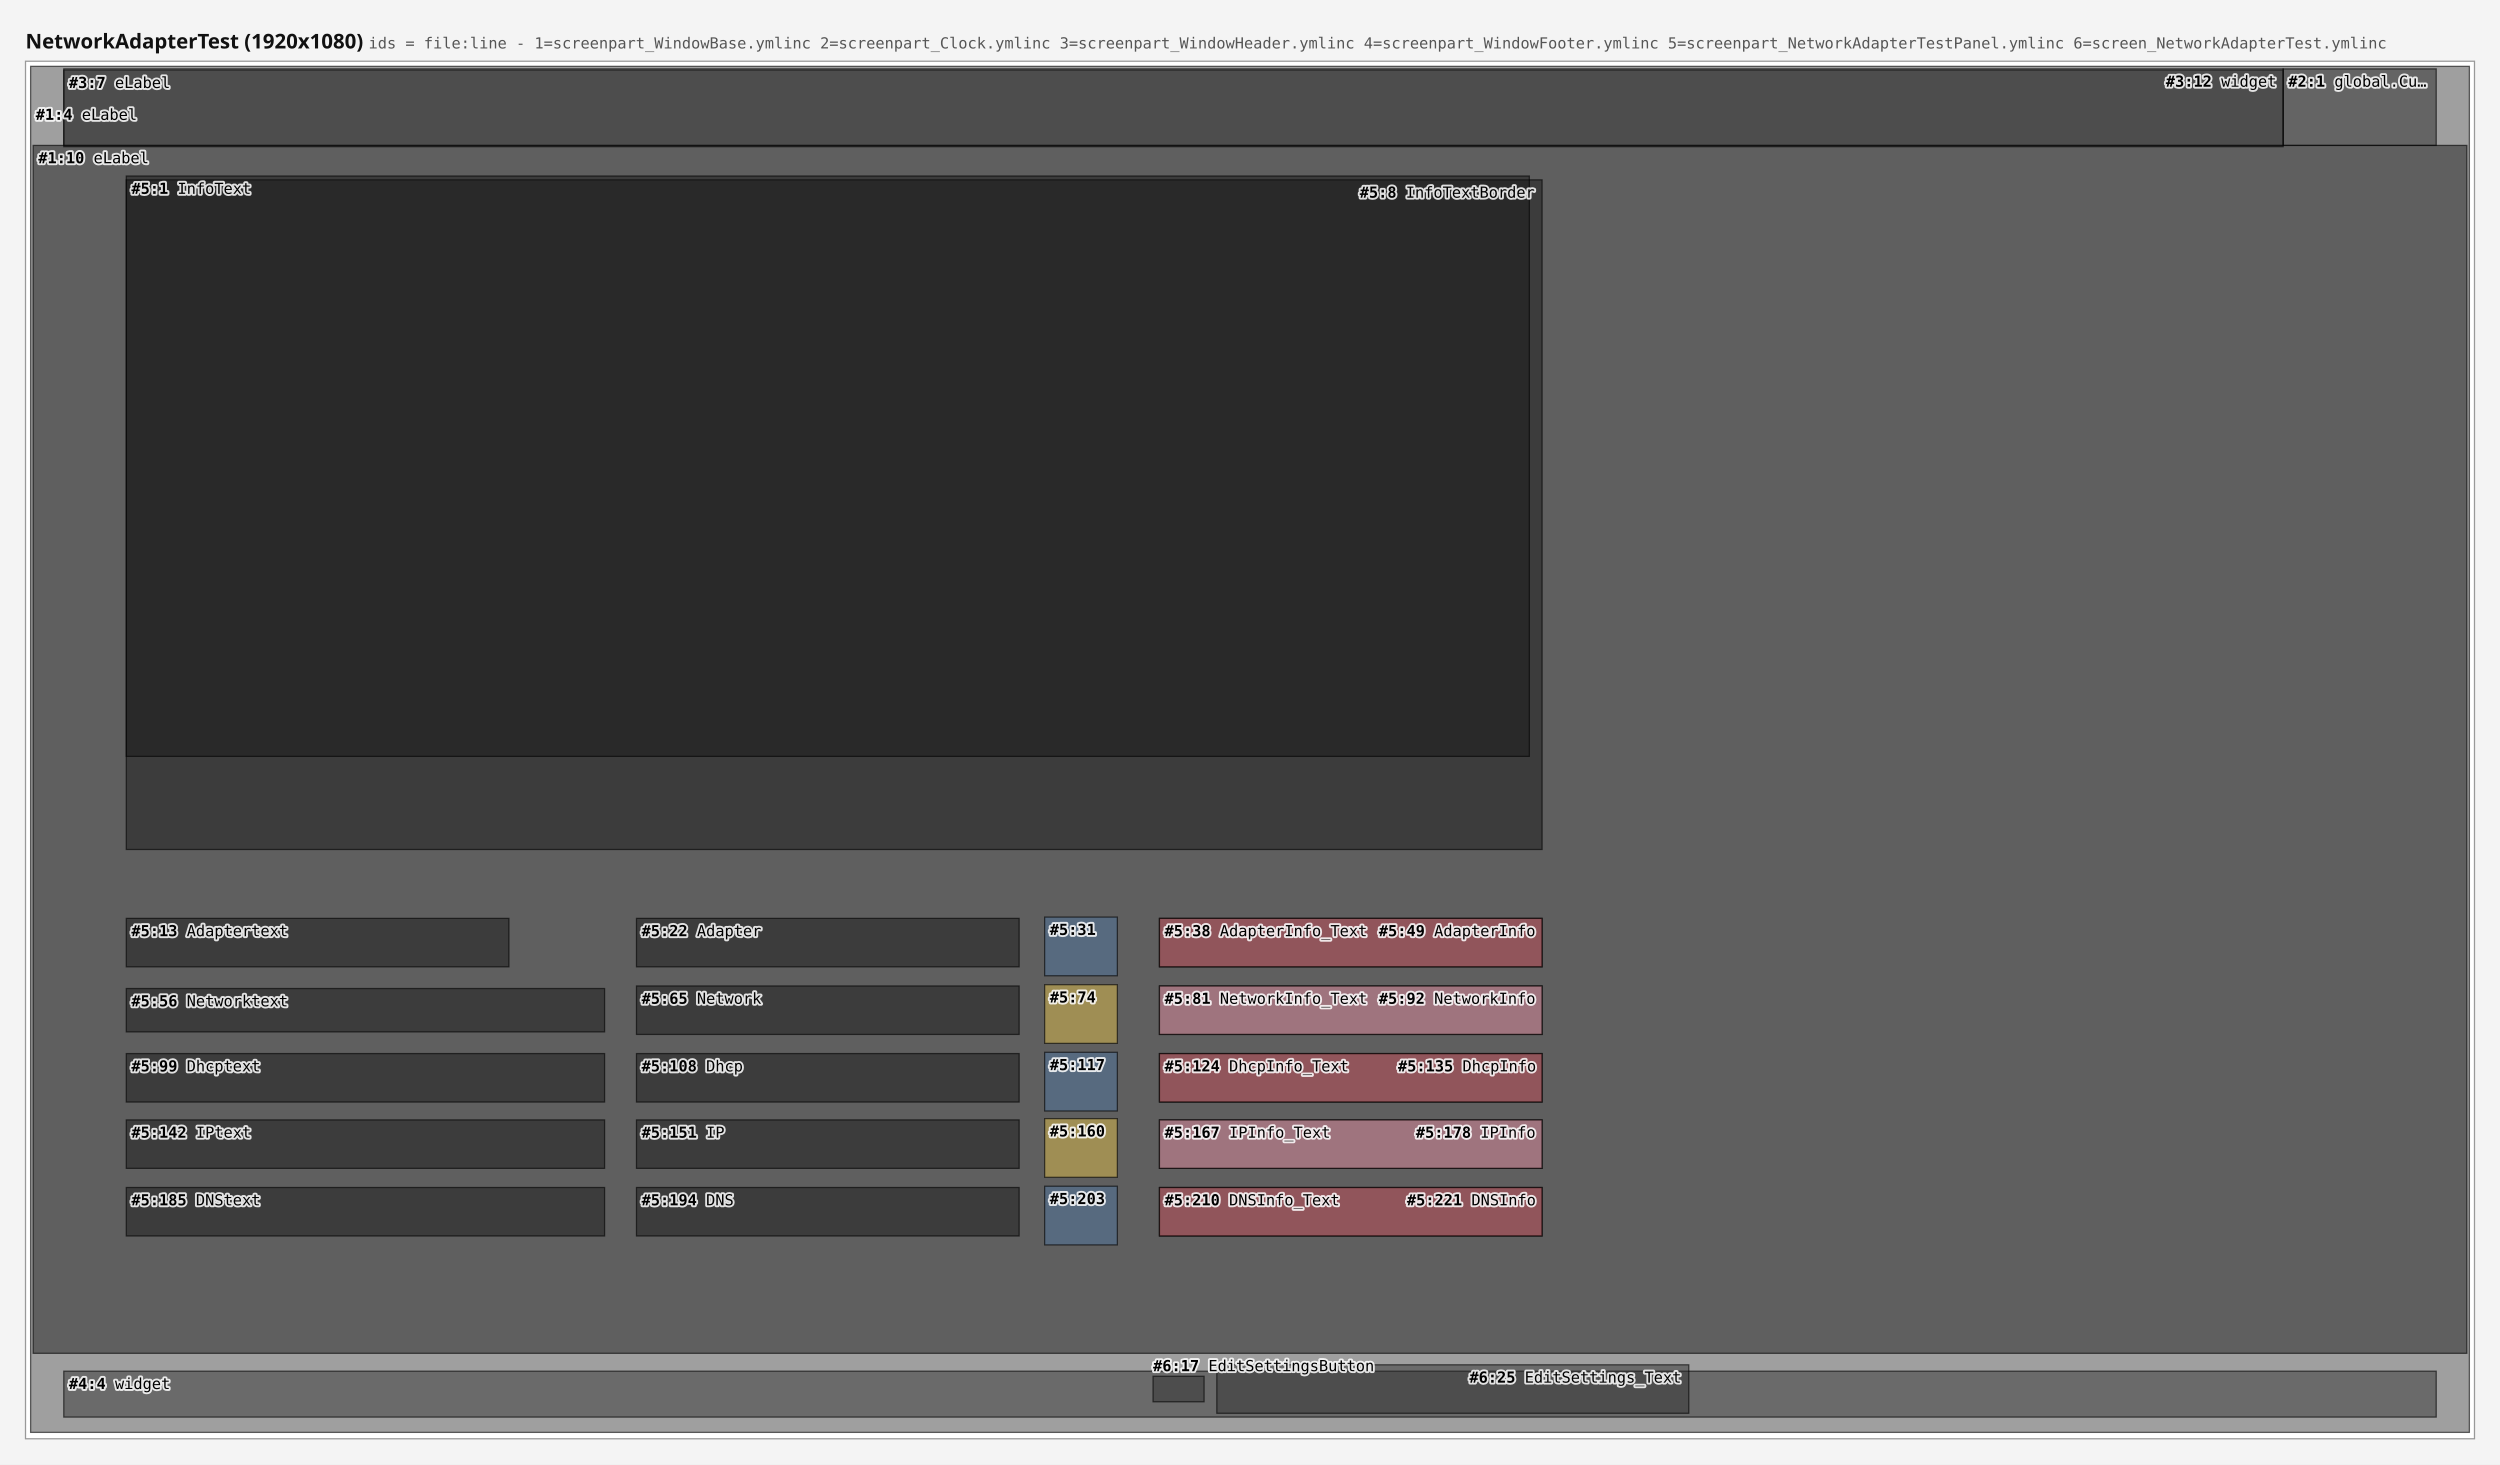
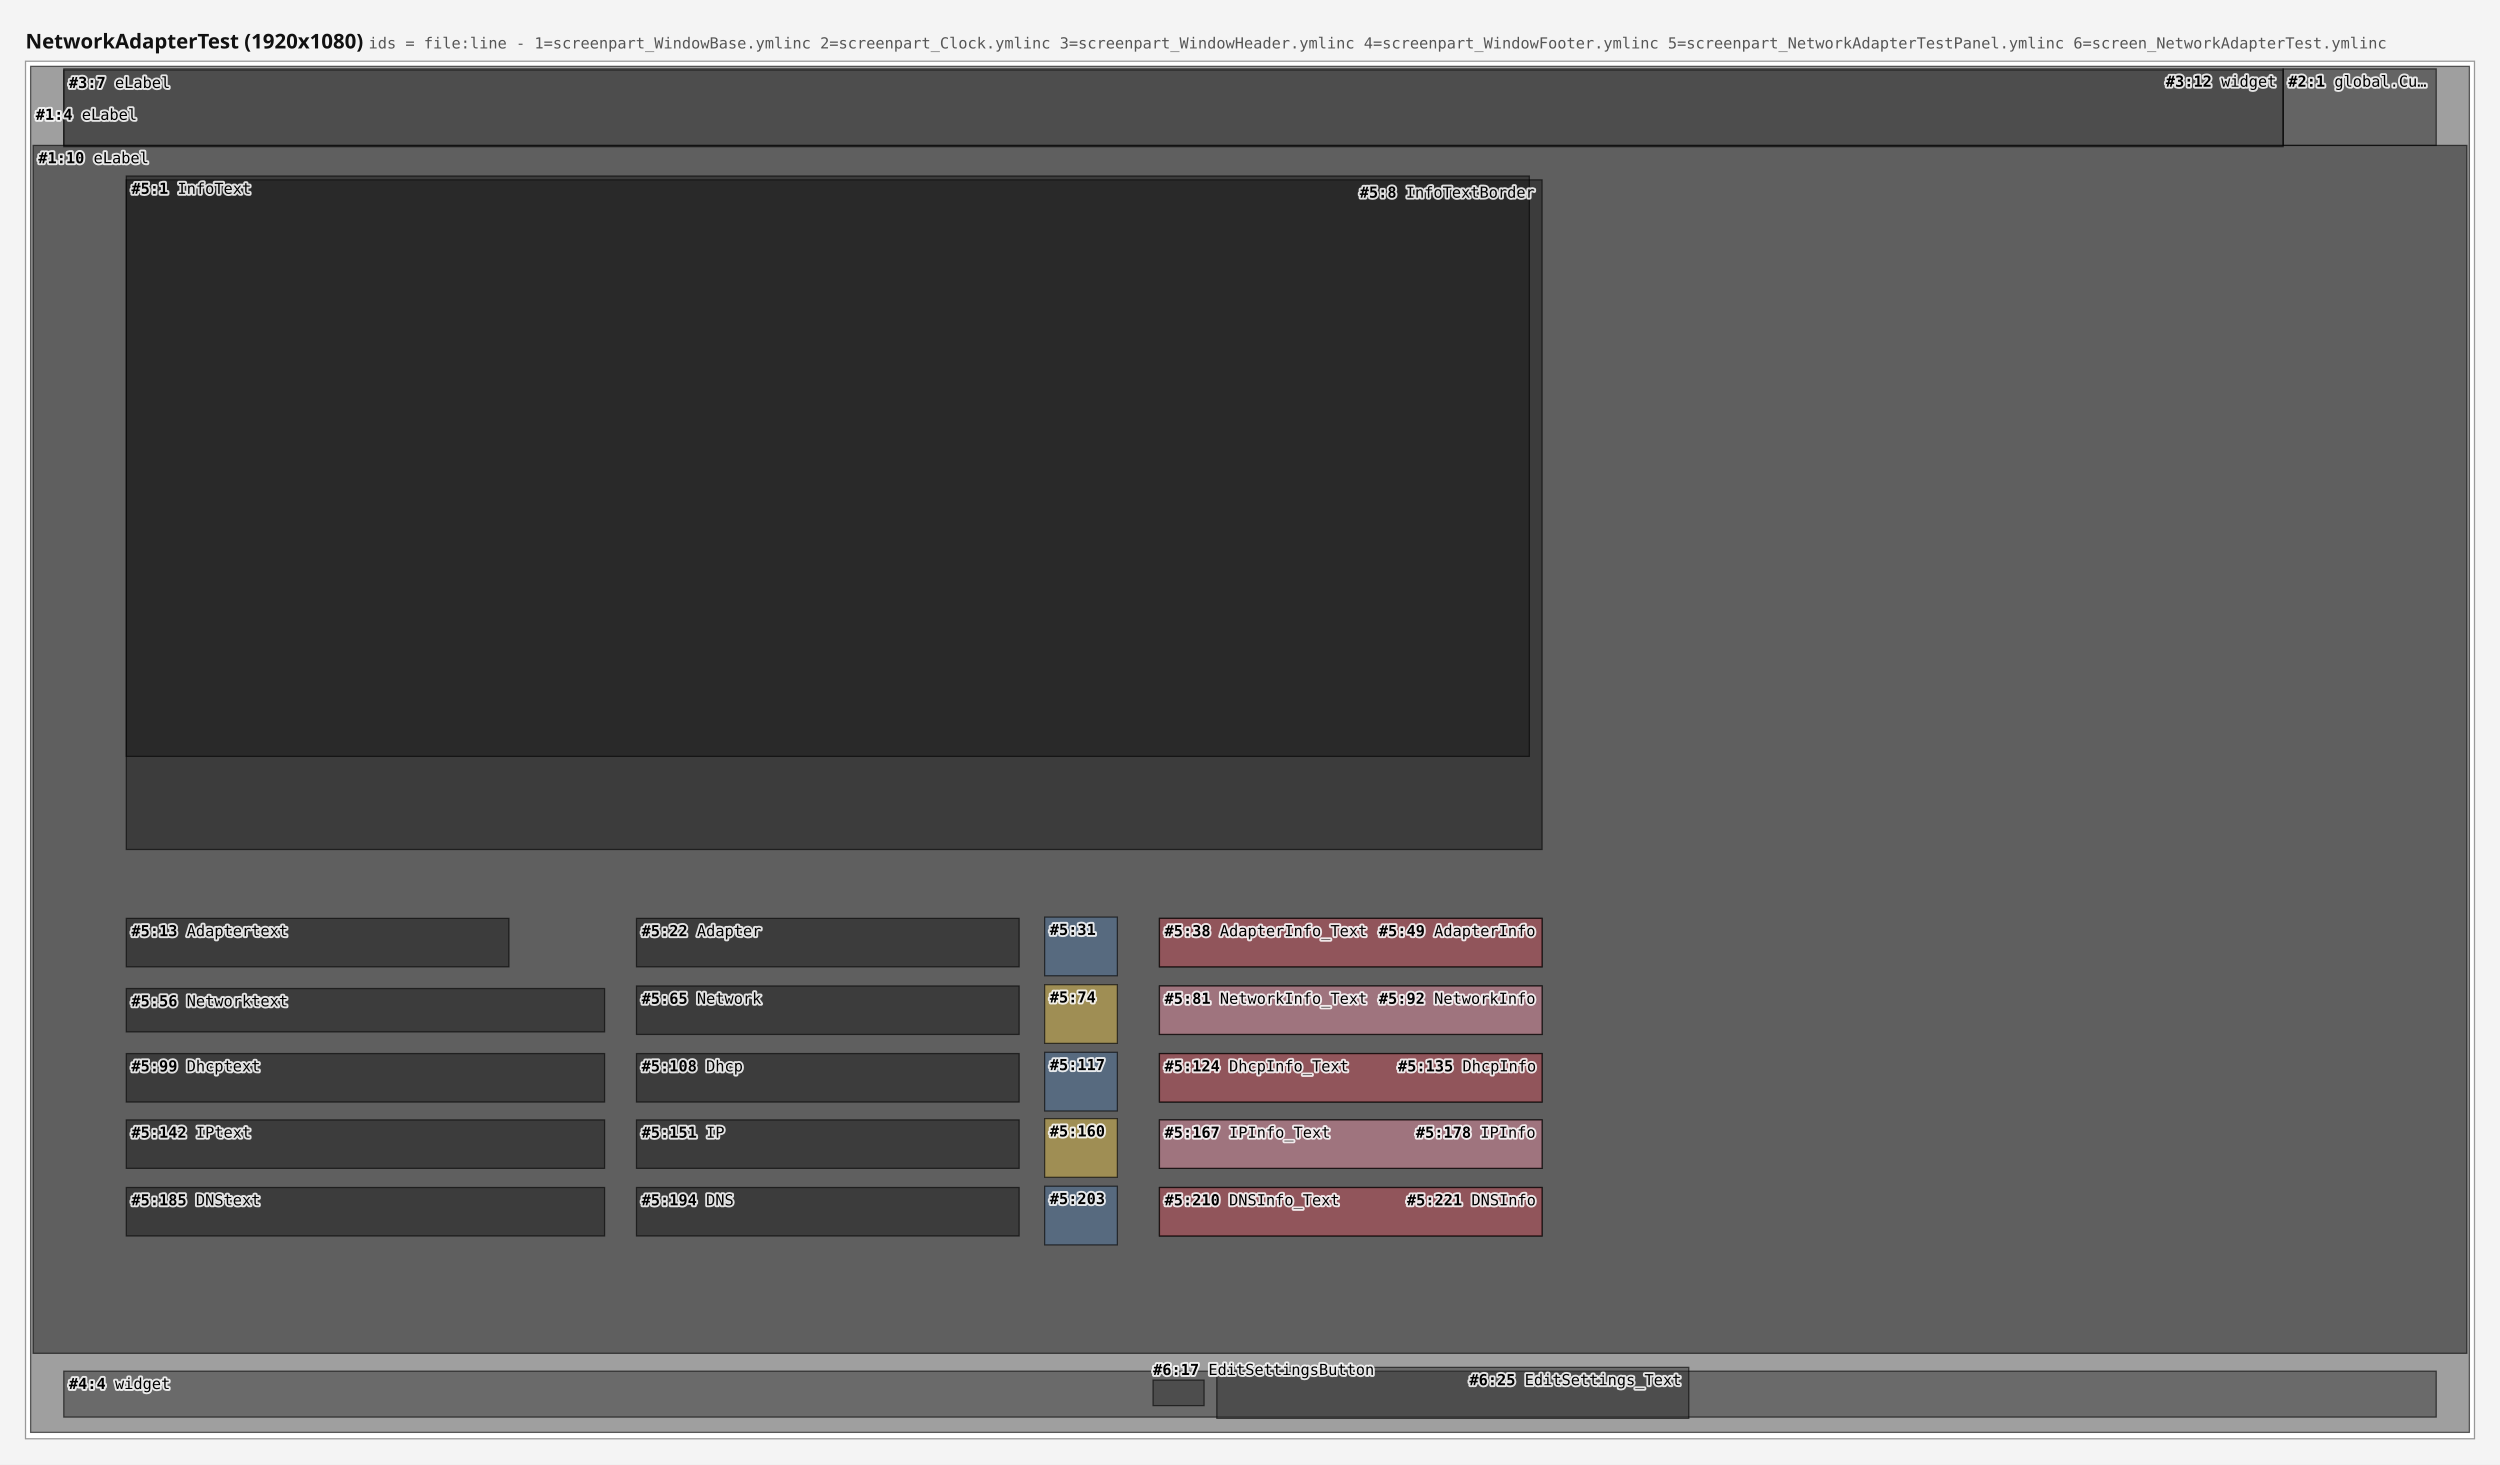
<svg xmlns="http://www.w3.org/2000/svg" width="1960" height="1148" viewBox="0 0 1960 1148">
  <rect x="0" y="0" width="1960" height="1148" fill="#f4f4f4" />
  <text x="20" y="38" font-family="sans-serif" font-size="16" font-weight="bold" fill="#111111">NetworkAdapterTest (1920x1080) <tspan font-family="monospace" font-size="12" font-weight="normal" fill="#555555">ids = file:line - 1=screenpart_WindowBase.ymlinc  2=screenpart_Clock.ymlinc  3=screenpart_WindowHeader.ymlinc  4=screenpart_WindowFooter.ymlinc  5=screenpart_NetworkAdapterTestPanel.ymlinc  6=screen_NetworkAdapterTest.ymlinc</tspan>
  </text>
  <g data-screen="0" transform="translate(20,48)">
    <rect x="0" y="0" width="1920" height="1080" fill="#ffffff" stroke="#999999" stroke-width="1" />
    <rect data-ref="0:0" data-src="screenpart_WindowBase.ymlinc:4" x="4" y="4" width="1912" height="1071" fill="#2c2c2c" fill-opacity="0.45" stroke="#000000" stroke-opacity="0.6" stroke-width="1" />
    <rect data-ref="0:1" data-src="screenpart_WindowBase.ymlinc:10" x="6" y="66" width="1908" height="947" fill="#121212" fill-opacity="0.45" stroke="#000000" stroke-opacity="0.6" stroke-width="1" />
    <rect data-ref="0:7" data-src="screenpart_NetworkAdapterTestPanel.ymlinc:8" x="79" y="93" width="1110" height="525" fill="#121212" fill-opacity="0.45" stroke="#000000" stroke-opacity="0.6" stroke-width="1" />
    <rect data-ref="0:8" data-src="screenpart_NetworkAdapterTestPanel.ymlinc:13" x="79" y="672" width="300" height="38" fill="#121212" fill-opacity="0.45" stroke="#000000" stroke-opacity="0.6" stroke-width="1" />
    <rect data-ref="0:13" data-src="screenpart_NetworkAdapterTestPanel.ymlinc:56" x="79" y="727" width="375" height="34" fill="#121212" fill-opacity="0.45" stroke="#000000" stroke-opacity="0.6" stroke-width="1" />
    <rect data-ref="0:18" data-src="screenpart_NetworkAdapterTestPanel.ymlinc:99" x="79" y="778" width="375" height="38" fill="#121212" fill-opacity="0.45" stroke="#000000" stroke-opacity="0.6" stroke-width="1" />
    <rect data-ref="0:23" data-src="screenpart_NetworkAdapterTestPanel.ymlinc:142" x="79" y="830" width="375" height="38" fill="#121212" fill-opacity="0.45" stroke="#000000" stroke-opacity="0.6" stroke-width="1" />
    <rect data-ref="0:28" data-src="screenpart_NetworkAdapterTestPanel.ymlinc:185" x="79" y="883" width="375" height="38" fill="#121212" fill-opacity="0.45" stroke="#000000" stroke-opacity="0.6" stroke-width="1" />
    <rect data-ref="0:9" data-src="screenpart_NetworkAdapterTestPanel.ymlinc:22" x="479" y="672" width="300" height="38" fill="#121212" fill-opacity="0.45" stroke="#000000" stroke-opacity="0.6" stroke-width="1" />
    <rect data-ref="0:10" data-src="screenpart_NetworkAdapterTestPanel.ymlinc:31" x="799" y="671" width="57" height="46" fill="#4e79a7" fill-opacity="0.45" stroke="#000000" stroke-opacity="0.6" stroke-width="1" />
    <rect data-ref="0:11" data-src="screenpart_NetworkAdapterTestPanel.ymlinc:38" x="889" y="672" width="300" height="38" fill="#3f4759" fill-opacity="0.45" stroke="#000000" stroke-opacity="0.6" stroke-width="1" />
    <rect data-ref="0:14" data-src="screenpart_NetworkAdapterTestPanel.ymlinc:65" x="479" y="725" width="300" height="38" fill="#121212" fill-opacity="0.45" stroke="#000000" stroke-opacity="0.6" stroke-width="1" />
    <rect data-ref="0:15" data-src="screenpart_NetworkAdapterTestPanel.ymlinc:74" x="799" y="724" width="57" height="46" fill="#edc948" fill-opacity="0.45" stroke="#000000" stroke-opacity="0.6" stroke-width="1" />
    <rect data-ref="0:16" data-src="screenpart_NetworkAdapterTestPanel.ymlinc:81" x="889" y="725" width="300" height="38" fill="#3f4759" fill-opacity="0.45" stroke="#000000" stroke-opacity="0.6" stroke-width="1" />
    <rect data-ref="0:19" data-src="screenpart_NetworkAdapterTestPanel.ymlinc:108" x="479" y="778" width="300" height="38" fill="#121212" fill-opacity="0.45" stroke="#000000" stroke-opacity="0.6" stroke-width="1" />
    <rect data-ref="0:20" data-src="screenpart_NetworkAdapterTestPanel.ymlinc:117" x="799" y="777" width="57" height="46" fill="#4e79a7" fill-opacity="0.45" stroke="#000000" stroke-opacity="0.6" stroke-width="1" />
    <rect data-ref="0:21" data-src="screenpart_NetworkAdapterTestPanel.ymlinc:124" x="889" y="778" width="300" height="38" fill="#3f4759" fill-opacity="0.45" stroke="#000000" stroke-opacity="0.6" stroke-width="1" />
    <rect data-ref="0:24" data-src="screenpart_NetworkAdapterTestPanel.ymlinc:151" x="479" y="830" width="300" height="38" fill="#121212" fill-opacity="0.45" stroke="#000000" stroke-opacity="0.6" stroke-width="1" />
    <rect data-ref="0:25" data-src="screenpart_NetworkAdapterTestPanel.ymlinc:160" x="799" y="829" width="57" height="46" fill="#edc948" fill-opacity="0.45" stroke="#000000" stroke-opacity="0.6" stroke-width="1" />
    <rect data-ref="0:26" data-src="screenpart_NetworkAdapterTestPanel.ymlinc:167" x="889" y="830" width="300" height="38" fill="#3f4759" fill-opacity="0.45" stroke="#000000" stroke-opacity="0.6" stroke-width="1" />
    <rect data-ref="0:29" data-src="screenpart_NetworkAdapterTestPanel.ymlinc:194" x="479" y="883" width="300" height="38" fill="#121212" fill-opacity="0.45" stroke="#000000" stroke-opacity="0.6" stroke-width="1" />
    <rect data-ref="0:30" data-src="screenpart_NetworkAdapterTestPanel.ymlinc:203" x="799" y="882" width="57" height="46" fill="#4e79a7" fill-opacity="0.45" stroke="#000000" stroke-opacity="0.6" stroke-width="1" />
    <rect data-ref="0:31" data-src="screenpart_NetworkAdapterTestPanel.ymlinc:210" x="889" y="883" width="300" height="38" fill="#3f4759" fill-opacity="0.45" stroke="#000000" stroke-opacity="0.6" stroke-width="1" />
    <rect data-ref="0:12" data-src="screenpart_NetworkAdapterTestPanel.ymlinc:49" x="889" y="672" width="300" height="38" fill="#e15759" fill-opacity="0.45" stroke="#000000" stroke-opacity="0.6" stroke-width="1" />
    <rect data-ref="0:17" data-src="screenpart_NetworkAdapterTestPanel.ymlinc:92" x="889" y="725" width="300" height="38" fill="#ff9da7" fill-opacity="0.45" stroke="#000000" stroke-opacity="0.6" stroke-width="1" />
    <rect data-ref="0:22" data-src="screenpart_NetworkAdapterTestPanel.ymlinc:135" x="889" y="778" width="300" height="38" fill="#e15759" fill-opacity="0.45" stroke="#000000" stroke-opacity="0.6" stroke-width="1" />
    <rect data-ref="0:27" data-src="screenpart_NetworkAdapterTestPanel.ymlinc:178" x="889" y="830" width="300" height="38" fill="#ff9da7" fill-opacity="0.45" stroke="#000000" stroke-opacity="0.6" stroke-width="1" />
    <rect data-ref="0:32" data-src="screenpart_NetworkAdapterTestPanel.ymlinc:221" x="889" y="883" width="300" height="38" fill="#e15759" fill-opacity="0.45" stroke="#000000" stroke-opacity="0.6" stroke-width="1" />
    <rect data-ref="0:5" data-src="screenpart_WindowFooter.ymlinc:4" x="30" y="1027" width="1860" height="36" fill="#2c2c2c" fill-opacity="0.45" stroke="#000000" stroke-opacity="0.6" stroke-width="1" />
    <rect data-ref="0:3" data-src="screenpart_WindowHeader.ymlinc:7" x="30" y="7" width="1740" height="60" fill="#2c2c2c" fill-opacity="0.45" stroke="#000000" stroke-opacity="0.6" stroke-width="1" />
    <rect data-ref="0:2" data-src="screenpart_Clock.ymlinc:1" x="1770" y="6" width="120" height="60" fill="#1d1d1d" fill-opacity="0.45" stroke="#000000" stroke-opacity="0.6" stroke-width="1" />
    <rect data-ref="0:4" data-src="screenpart_WindowHeader.ymlinc:12" x="30" y="6" width="1740" height="60" fill="#2c2c2c" fill-opacity="0.45" stroke="#000000" stroke-opacity="0.6" stroke-width="1" />
-     <rect data-ref="0:33" data-src="screen_NetworkAdapterTest.ymlinc:17" x="884" y="1031" width="40" height="20" fill="#2c2c2c" fill-opacity="0.45" stroke="#000000" stroke-opacity="0.6" stroke-width="1" />
-     <rect data-ref="0:34" data-src="screen_NetworkAdapterTest.ymlinc:25" x="934" y="1022" width="370" height="38" fill="#2c2c2c" fill-opacity="0.45" stroke="#000000" stroke-opacity="0.6" stroke-width="1" />
+     <rect data-ref="0:33" data-src="screen_NetworkAdapterTest.ymlinc:17" x="884" y="1034" width="40" height="20" fill="#2c2c2c" fill-opacity="0.45" stroke="#000000" stroke-opacity="0.6" stroke-width="1" />
+     <rect data-ref="0:34" data-src="screen_NetworkAdapterTest.ymlinc:25" x="934" y="1024" width="370" height="40" fill="#2c2c2c" fill-opacity="0.45" stroke="#000000" stroke-opacity="0.6" stroke-width="1" />
    <rect data-ref="0:6" data-src="screenpart_NetworkAdapterTestPanel.ymlinc:1" x="79" y="90" width="1100" height="455" fill="#121212" fill-opacity="0.45" stroke="#000000" stroke-opacity="0.6" stroke-width="1" />
    <g pointer-events="none" font-family="monospace" font-size="12" fill="#000000" stroke="#ffffff" stroke-width="3" stroke-opacity="0.85" stroke-linejoin="round" paint-order="stroke">
      <text x="8" y="46">
        <tspan font-weight="bold">#1:4</tspan> eLabel</text>
      <text x="10" y="80">
        <tspan font-weight="bold">#1:10</tspan> eLabel</text>
      <text x="1046" y="107">
        <tspan font-weight="bold">#5:8</tspan> InfoTextBorder</text>
      <text x="83" y="686">
        <tspan font-weight="bold">#5:13</tspan> Adaptertext</text>
      <text x="83" y="741">
        <tspan font-weight="bold">#5:56</tspan> Networktext</text>
      <text x="83" y="792">
        <tspan font-weight="bold">#5:99</tspan> Dhcptext</text>
      <text x="83" y="844">
        <tspan font-weight="bold">#5:142</tspan> IPtext</text>
      <text x="83" y="897">
        <tspan font-weight="bold">#5:185</tspan> DNStext</text>
      <text x="483" y="686">
        <tspan font-weight="bold">#5:22</tspan> Adapter</text>
      <text x="803" y="685">
        <tspan font-weight="bold">#5:31</tspan>
      </text>
      <text x="893" y="686">
        <tspan font-weight="bold">#5:38</tspan> AdapterInfo_Text</text>
      <text x="483" y="739">
        <tspan font-weight="bold">#5:65</tspan> Network</text>
      <text x="803" y="738">
        <tspan font-weight="bold">#5:74</tspan>
      </text>
      <text x="893" y="739">
        <tspan font-weight="bold">#5:81</tspan> NetworkInfo_Text</text>
      <text x="483" y="792">
        <tspan font-weight="bold">#5:108</tspan> Dhcp</text>
      <text x="803" y="791">
        <tspan font-weight="bold">#5:117</tspan>
      </text>
      <text x="893" y="792">
        <tspan font-weight="bold">#5:124</tspan> DhcpInfo_Text</text>
      <text x="483" y="844">
        <tspan font-weight="bold">#5:151</tspan> IP</text>
      <text x="803" y="843">
        <tspan font-weight="bold">#5:160</tspan>
      </text>
      <text x="893" y="844">
        <tspan font-weight="bold">#5:167</tspan> IPInfo_Text</text>
      <text x="483" y="897">
        <tspan font-weight="bold">#5:194</tspan> DNS</text>
      <text x="803" y="896">
        <tspan font-weight="bold">#5:203</tspan>
      </text>
      <text x="893" y="897">
        <tspan font-weight="bold">#5:210</tspan> DNSInfo_Text</text>
      <text x="1061" y="686">
        <tspan font-weight="bold">#5:49</tspan> AdapterInfo</text>
      <text x="1061" y="739">
        <tspan font-weight="bold">#5:92</tspan> NetworkInfo</text>
      <text x="1076" y="792">
        <tspan font-weight="bold">#5:135</tspan> DhcpInfo</text>
      <text x="1090" y="844">
        <tspan font-weight="bold">#5:178</tspan> IPInfo</text>
      <text x="1083" y="897">
        <tspan font-weight="bold">#5:221</tspan> DNSInfo</text>
      <text x="34" y="1041">
        <tspan font-weight="bold">#4:4</tspan> widget</text>
      <text x="34" y="21">
        <tspan font-weight="bold">#3:7</tspan> eLabel</text>
      <text x="1774" y="20">
        <tspan font-weight="bold">#2:1</tspan> global.Cu…</text>
      <text x="1678" y="20">
        <tspan font-weight="bold">#3:12</tspan> widget</text>
-       <text x="884" y="1027">
+       <text x="884" y="1030">
        <tspan font-weight="bold">#6:17</tspan> EditSettingsButton</text>
-       <text x="1132" y="1036">
+       <text x="1132" y="1038">
        <tspan font-weight="bold">#6:25</tspan> EditSettings_Text</text>
      <text x="83" y="104">
        <tspan font-weight="bold">#5:1</tspan> InfoText</text>
    </g>
  </g>
</svg>
